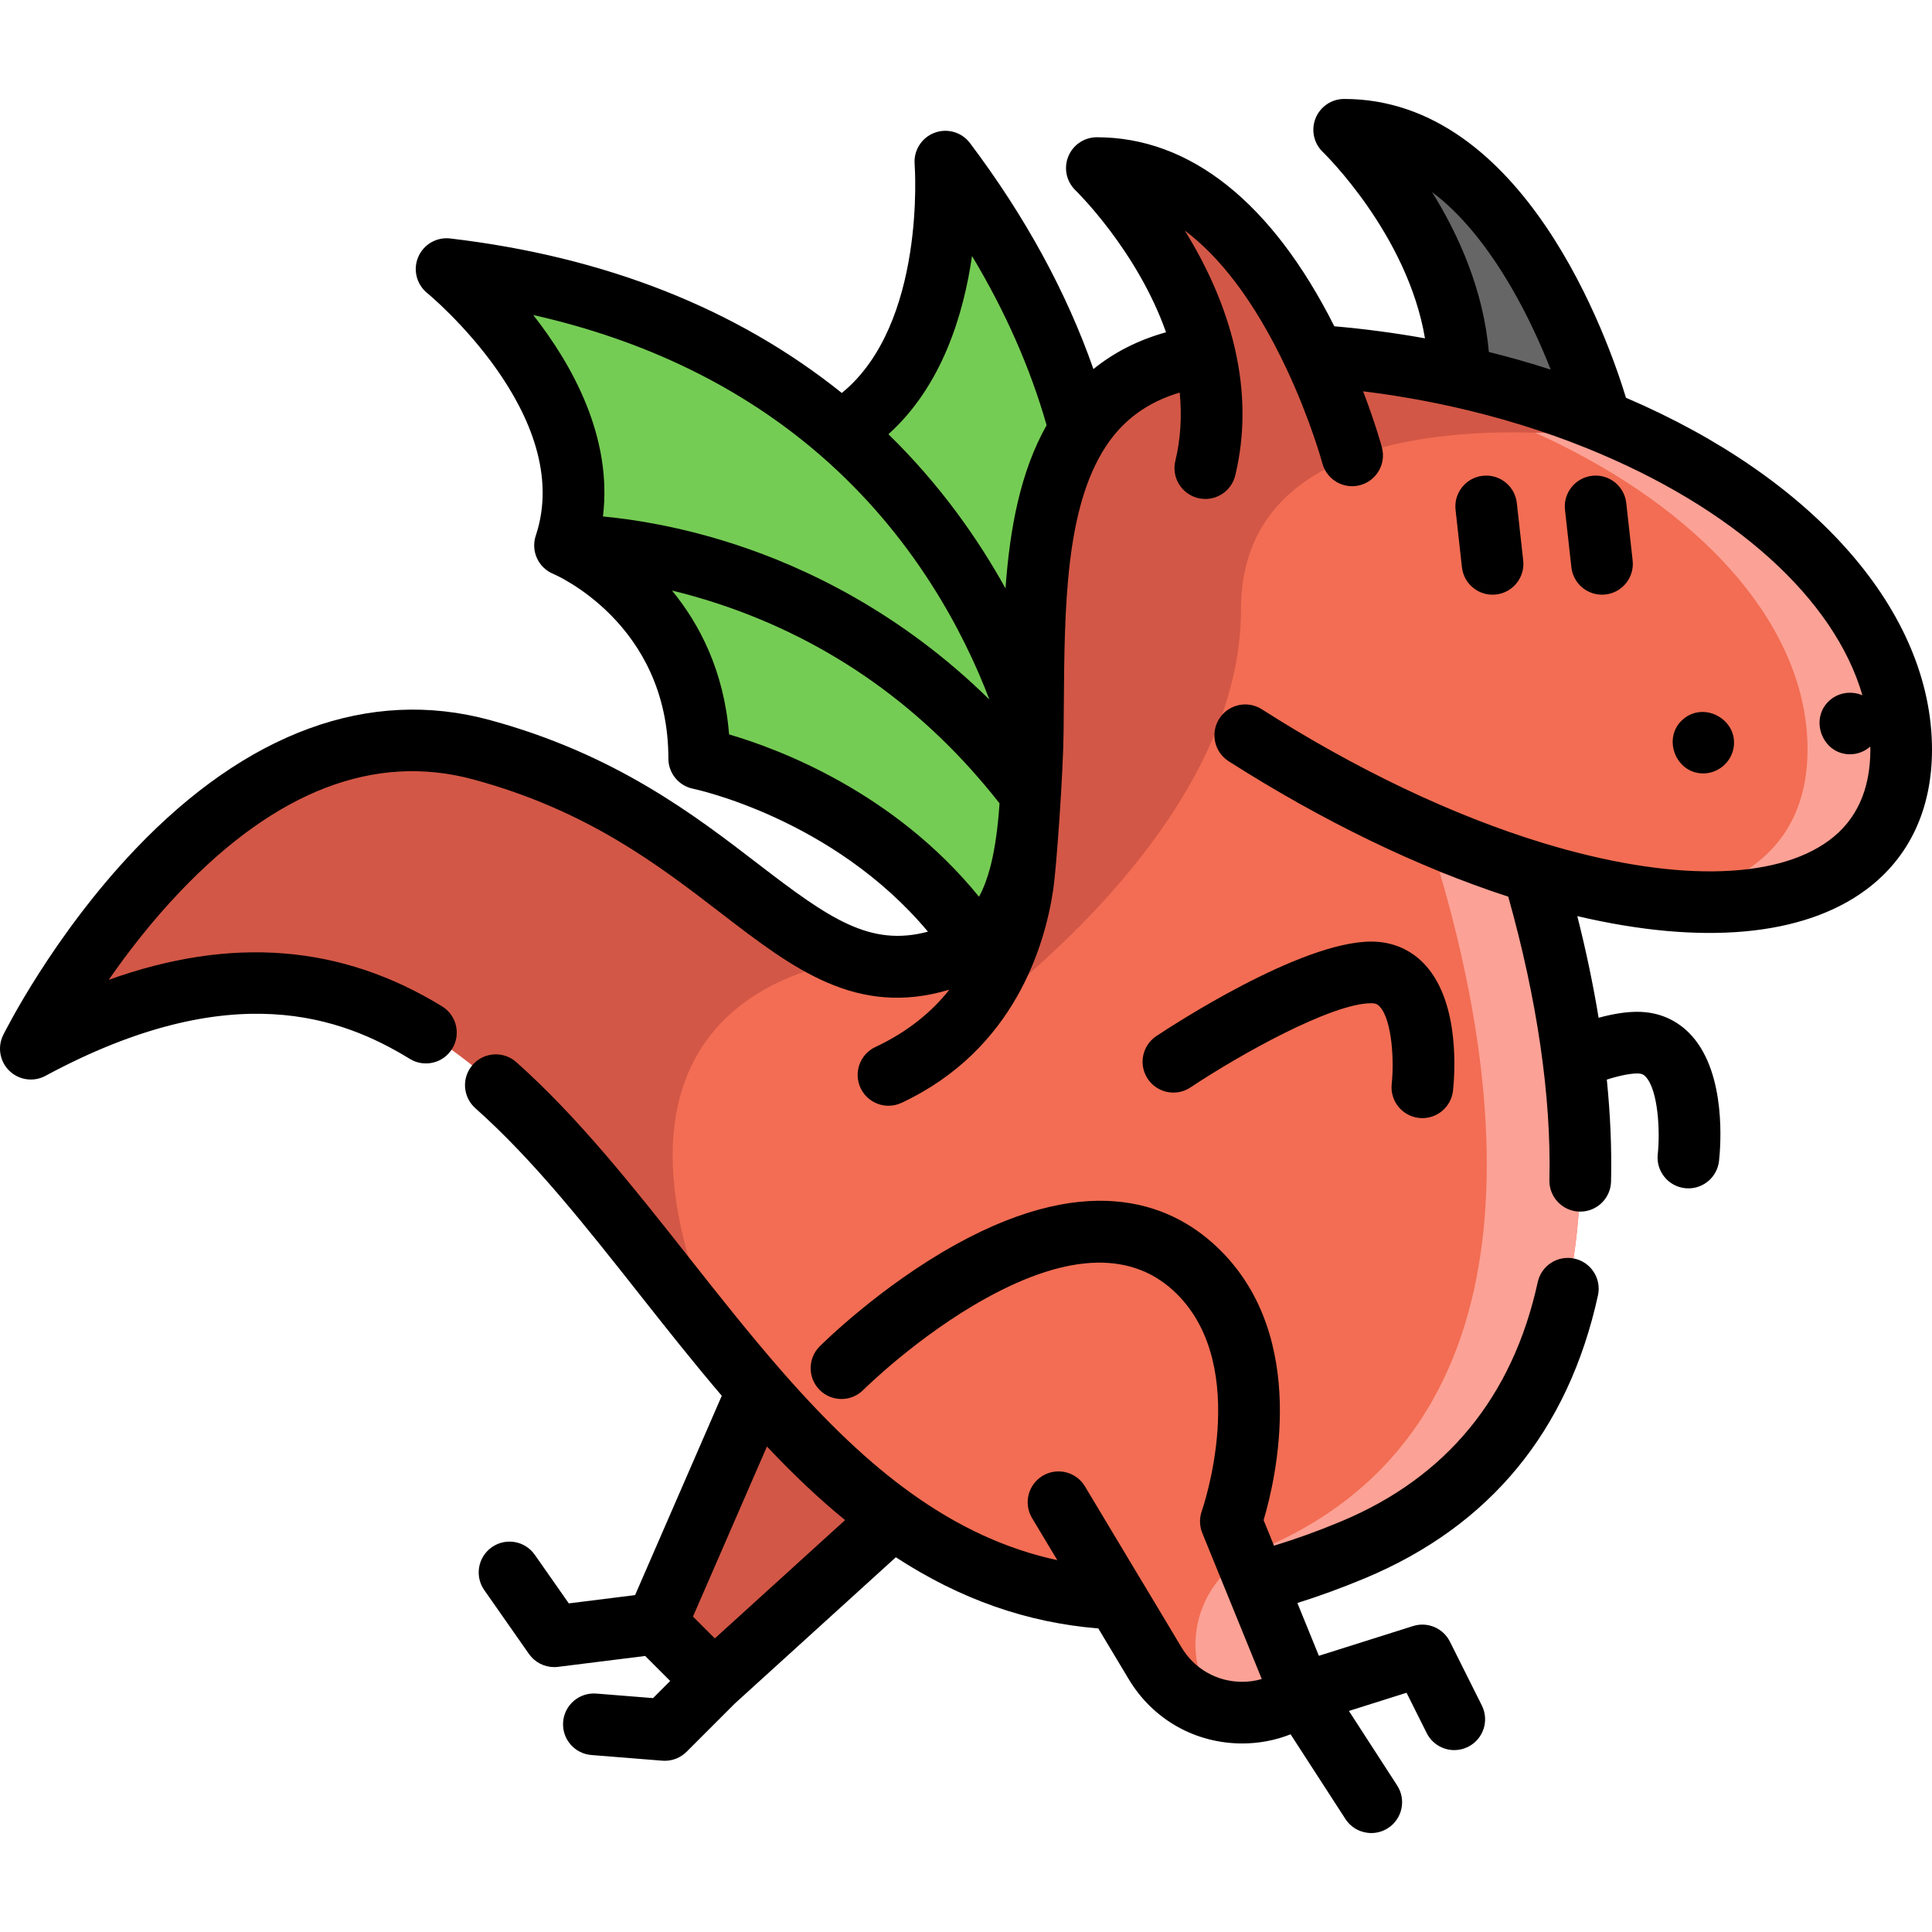
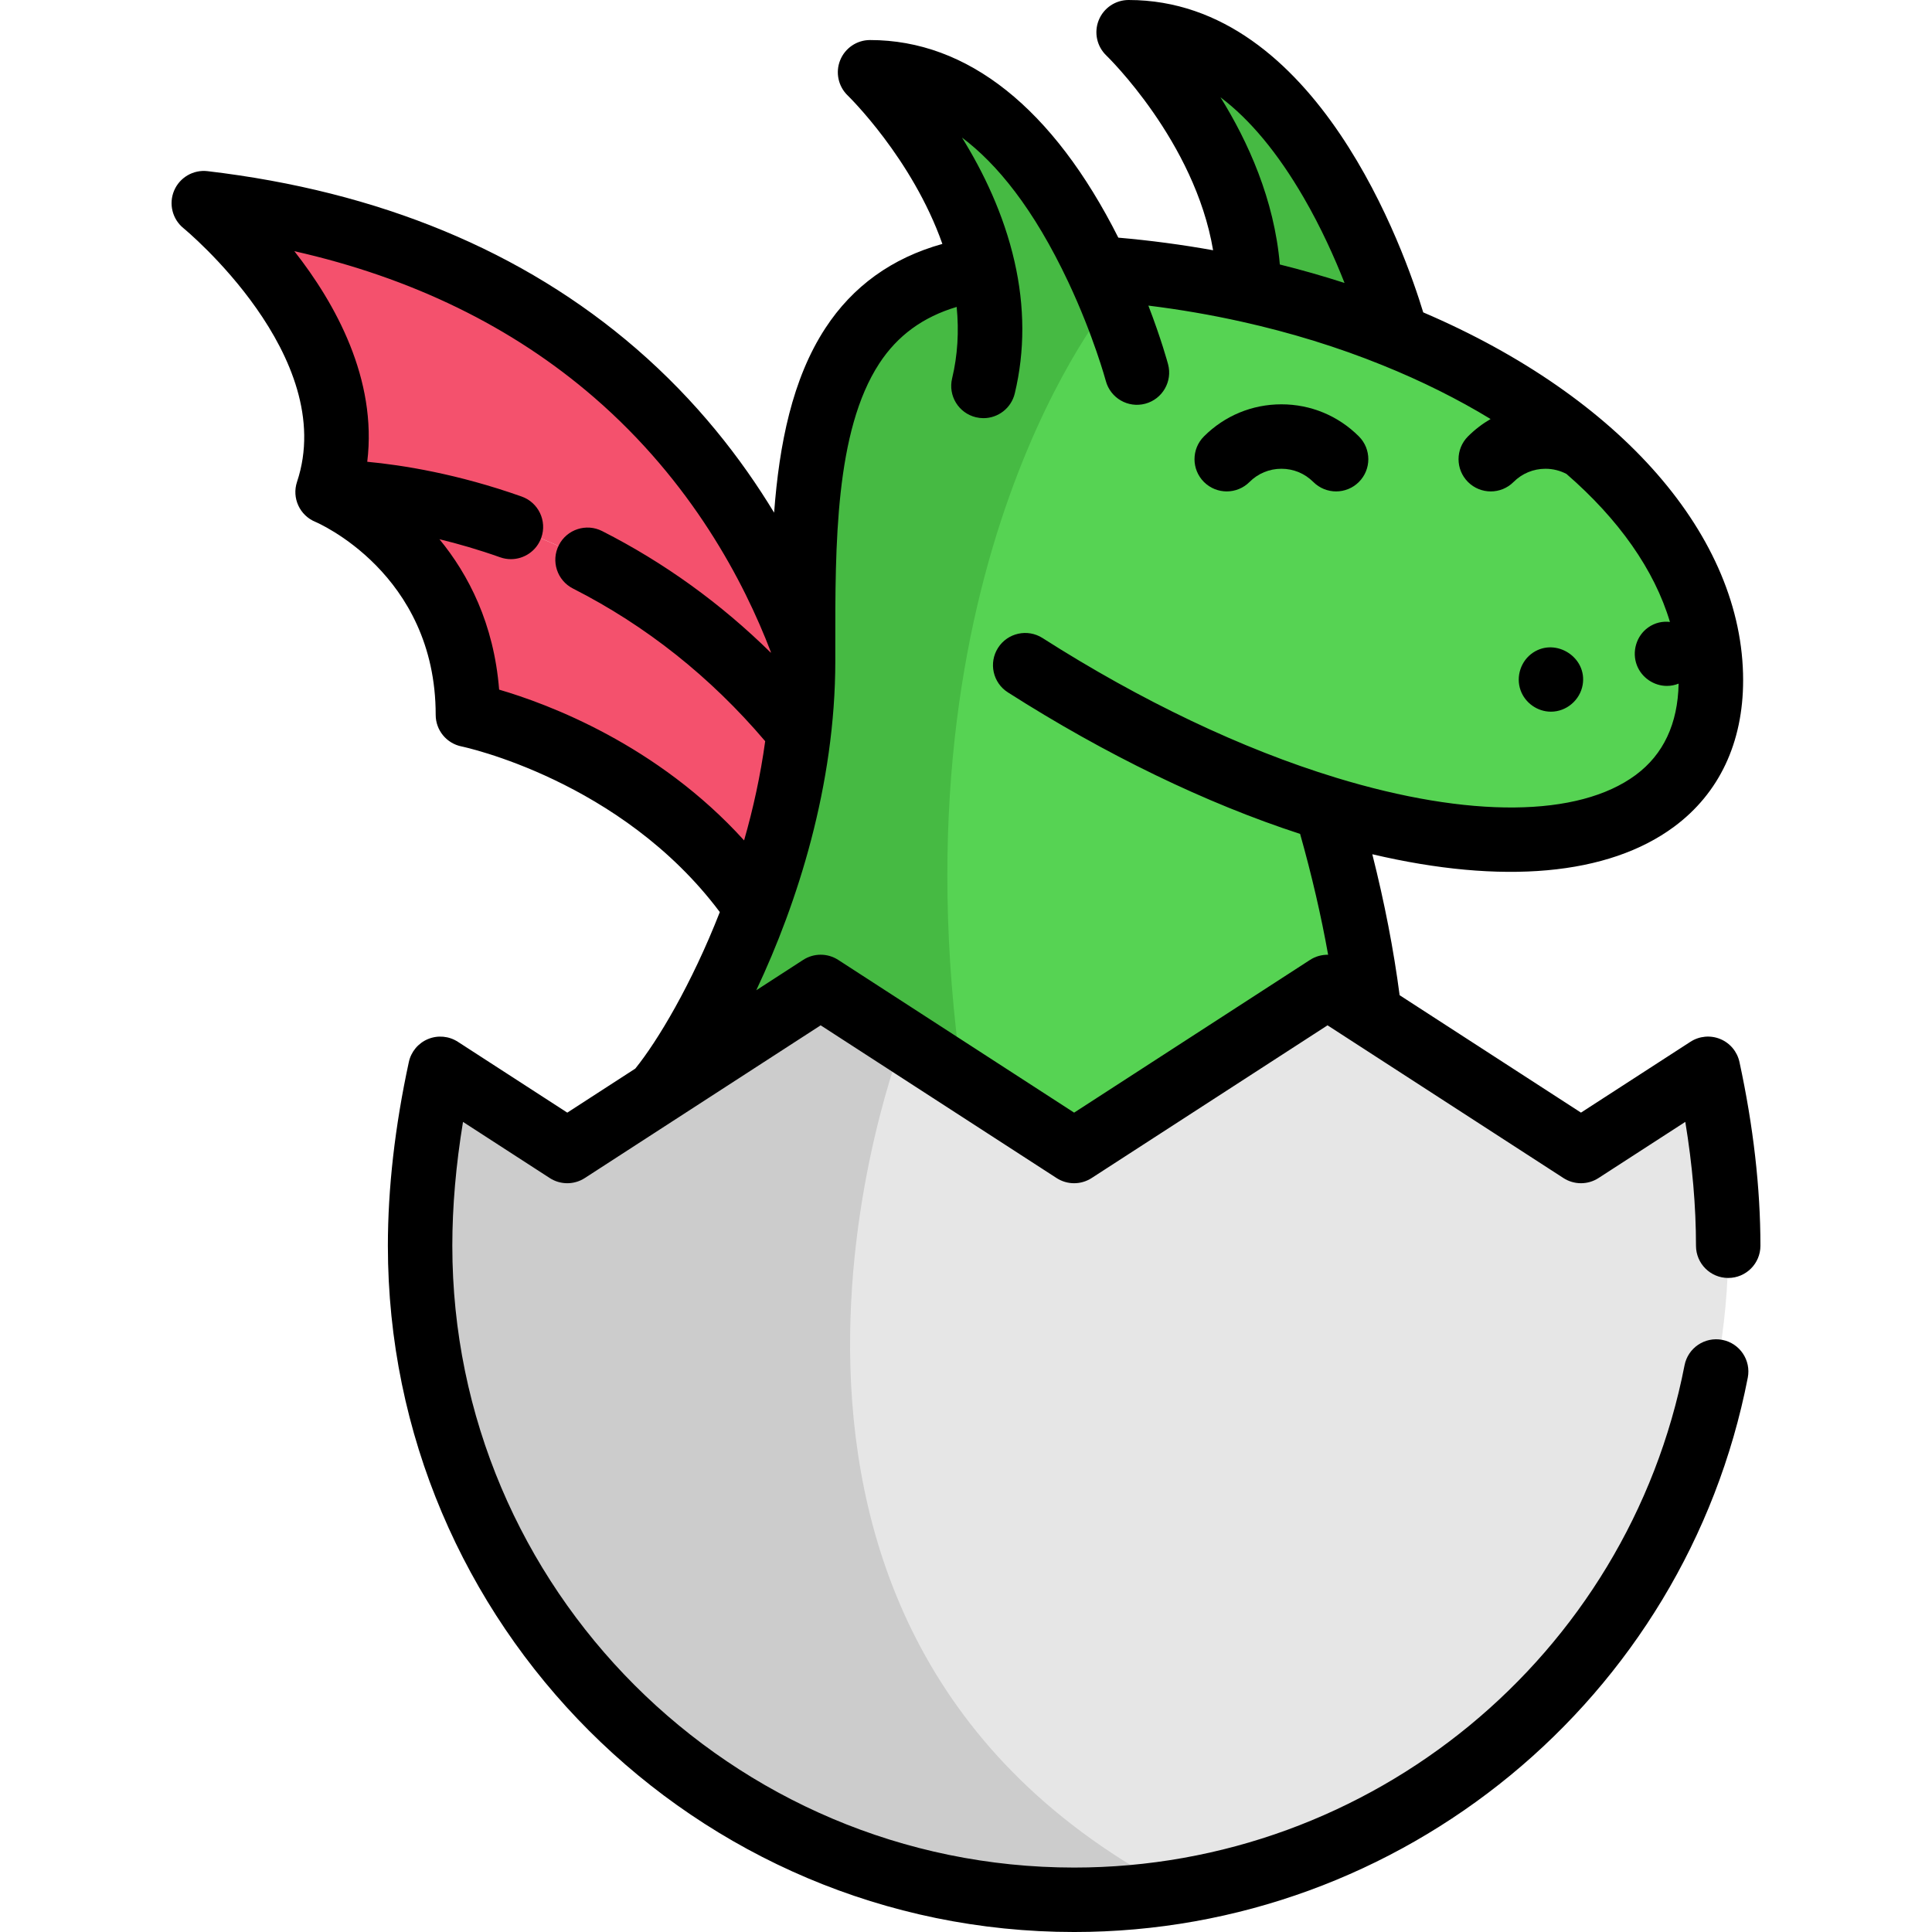
- <svg xmlns="http://www.w3.org/2000/svg" version="1.1" id="Layer_1" x="0px" y="0px" viewBox="0 0 512.001 512.001" style="enable-background:new 0 0 512.001 512.001;" xml:space="preserve">
-   <path style="fill:#666666;" d="M423.879,110.521l-0.282,0.688c-11.504-4.658-23.899-8.516-36.937-11.414v-0.011  c0.147-36.125-30.441-65.392-30.441-65.392C403.578,34.392,423.879,110.521,423.879,110.521z" />
+ <svg xmlns="http://www.w3.org/2000/svg" version="1.1" id="Layer_1" x="0px" y="0px" viewBox="0 0 512.002 512.002" style="enable-background:new 0 0 512.002 512.002;" xml:space="preserve">
+   <path style="fill:#E6E6E6;" d="M458.01,330.135c0,86.383-63.213,158.022-145.908,171.173c-8.926,1.412-18.092,2.152-27.428,2.152  c-95.731,0-173.336-77.605-173.336-173.324c0-14.824,1.856-30.673,5.363-46.886l33.645,21.781l23.785-15.405l43.368-28.077  l21.838,14.141l45.326,29.341l67.164-43.482l11.124,7.196v0.011l56.04,36.275l33.656-21.781  C456.154,299.462,458.01,315.311,458.01,330.135z" />
  <g>
-     <path style="fill:#75CC54;" d="M250.53,42.828c18.711,24.824,29.775,48.779,35.64,71.076   c-13.105,20.042-12.158,51.689-12.474,79.874c-5.73-19.06-19.568-52.151-51.068-79.411C254.894,95.611,250.53,42.828,250.53,42.828   z" />
-     <path style="fill:#75CC54;" d="M273.695,193.778c-0.271,25.32-1.556,47.843-14.944,56.617   c-26.955-39.993-73.456-49.377-73.456-49.377c0-41.842-35.56-56.482-35.56-56.482c12.553-37.658-31.388-73.23-31.388-73.23   c47.302,5.56,80.731,22.693,104.28,43.061C254.127,141.627,267.966,174.718,273.695,193.778z" />
+     <path style="fill:#F4516D;" d="M211.757,193.837c-1.924,16.874-6.217,32.757-11.363,46.647   c-28.237-41.319-76.387-51.042-76.387-51.042c0-43.744-37.186-59.046-37.186-59.046S158.506,128.483,211.757,193.837z" />
+     <path style="fill:#F4516D;" d="M212.838,171.248c0,1.309,0,2.619,0,3.917c0,6.319-0.387,12.558-1.082,18.673   c-53.251-65.354-124.935-63.441-124.935-63.441c13.128-39.36-32.814-76.557-32.814-76.557   c49.459,5.818,84.402,23.728,109.018,45.019C190.682,122.79,205.312,151.015,212.838,171.248z" />
  </g>
-   <path style="fill:#D35746;" d="M236.68,402.316l-47.516,43.162l-15.226-15.226l26.865-61.772  C211.901,381.192,223.63,392.955,236.68,402.316z" />
-   <path style="fill:#F26D53;" d="M503.831,198.662c0,38.955-41.583,49.569-97.49,32.493c16.129,54.711,29.752,147.138-47.685,179.529  c-9.057,3.79-17.651,6.688-25.839,8.775l11.978,29.403c-4.749,3.395-10.195,5.008-15.575,5.008c-9.091,0-18.012-4.602-23.076-13.049  l-10.286-17.155h-0.011c-22.952-0.969-42.181-9.135-59.167-21.35c-13.049-9.361-24.778-21.124-35.876-33.835  c-3.158-3.62-6.259-7.308-9.339-11.053c-48.926-59.572-88.84-130.446-183.297-79.512c0.688-1.388,49.196-98.212,119.36-79.253  c52.952,14.312,73.738,47.911,99.306,55.84c0.011,0,0.011,0,0.011,0c8.56,2.651,17.651,2.436,28.67-2.357  c1.15-0.497,2.233-1.083,3.237-1.748c2.82-1.849,5.098-4.298,6.937-7.263c6.947-11.109,7.794-29.358,8.008-49.354  c0.316-28.185-0.632-59.832,12.474-79.874c6.688-10.252,17.064-17.459,33.147-19.625c-6.507-28.556-28.647-49.737-28.647-49.737  c28.579,0,47.302,27.722,57.655,49.704c13.218,0.914,26.065,2.809,38.335,5.549c13.038,2.898,25.433,6.756,36.937,11.414  c4.962,1.996,9.756,4.151,14.369,6.44l0.011,0.011C477.756,137.353,503.831,167.082,503.831,198.662z" />
-   <g>
-     <path style="fill:#FCA195;" d="M437.976,117.66l-0.011-0.011c-4.612-2.289-9.407-4.444-14.369-6.44   c-11.504-4.658-23.899-8.516-36.937-11.414c-12.271-2.74-25.117-4.635-38.335-5.549c-10.354-21.981-29.076-49.704-57.655-49.704   c0,0,11.831,11.33,20.739,28.58c4.869,6.928,8.89,14.302,12.104,21.124c13.218,0.914,26.065,2.809,38.335,5.549   c13.038,2.898,25.433,6.756,36.937,11.414c4.962,1.996,9.756,4.151,14.369,6.44l0.011,0.011   c39.779,19.692,65.855,49.421,65.855,81.001c0,23.368-14.974,36.524-39.015,39.636c38.136,4.079,63.827-9.02,63.827-39.636   C503.831,167.082,477.756,137.353,437.976,117.66z" />
-     <path style="fill:#FCA195;" d="M381.528,231.155c16.128,54.711,29.752,147.138-47.685,179.529c-0.09,0.038-0.181,0.076-0.271,0.113   c-13.746,5.731-20.385,21.382-14.767,35.174l1.177,2.89c-1.038,0.742-2.114,1.383-3.211,1.957   c3.849,1.999,8.127,3.051,12.447,3.051c5.38,0,10.828-1.613,15.575-5.008l-11.978-29.403c8.188-2.087,16.782-4.985,25.839-8.775   c74.584-31.197,64.693-118.082,49.452-173.326C399.725,236.053,390.831,233.997,381.528,231.155z" />
-   </g>
-   <g>
-     <path style="fill:#D35746;" d="M437.976,117.66c0,0-109.096-20.414-109.096,43.872c0,63.779-82.321,116.878-83.606,117.701   l23.245-33.271l-2.831-2.831c6.947-11.109,7.794-29.358,8.008-49.354c0.316-28.185-0.632-59.832,12.474-79.874   c6.688-10.252,17.064-17.459,33.147-19.625c-6.507-28.556-28.647-49.737-28.647-49.737c28.579,0,47.302,27.722,57.655,49.704   c13.218,0.914,26.065,2.809,38.335,5.549c13.038,2.898,25.433,6.756,36.937,11.414c4.962,1.996,9.756,4.151,14.369,6.44   L437.976,117.66z" />
-     <path style="fill:#D35746;" d="M191.465,357.428c-48.926-59.572-88.84-130.446-183.297-79.512   c0.688-1.388,49.196-98.212,119.36-79.253c52.952,14.312,73.738,47.911,99.306,55.84   C225.548,254.602,148.031,260.884,191.465,357.428z" />
-   </g>
-   <path d="M395.538,157.599c0.301,0,0.606-0.016,0.912-0.05c4.484-0.499,7.714-4.537,7.216-9.02l-1.691-15.225  c-0.498-4.484-4.537-7.713-9.02-7.216c-4.484,0.499-7.714,4.537-7.216,9.02l1.691,15.225  C387.894,154.51,391.43,157.599,395.538,157.599z" />
-   <path d="M424.54,157.599c0.301,0,0.606-0.016,0.912-0.05c4.484-0.499,7.714-4.537,7.216-9.02l-1.691-15.225  c-0.499-4.484-4.534-7.713-9.02-7.216c-4.484,0.499-7.714,4.537-7.216,9.02l1.691,15.225  C416.897,154.51,420.433,157.599,424.54,157.599z" />
-   <path d="M376.038,296.266c0.306,0.034,0.611,0.05,0.912,0.05c4.107,0,7.644-3.09,8.108-7.267c0.414-3.728,2.015-22.849-7.196-33.14  c-3.736-4.175-8.735-6.38-14.456-6.38c-18.846,0-53.126,22.49-56.973,25.055c-3.754,2.502-4.768,7.574-2.265,11.327  c2.503,3.754,7.576,4.768,11.327,2.265c12.94-8.626,37.389-22.311,47.911-22.311c1.203,0,1.747,0.342,2.277,0.932  c3.251,3.619,3.793,14.349,3.138,20.447C368.322,291.729,371.554,295.767,376.038,296.266z" />
-   <path d="M459.377,198.397c1.493-7.439-7.534-12.726-13.309-7.81c-5.655,4.815-2.103,14.377,5.304,14.377  C455.227,204.964,458.62,202.167,459.377,198.397z" />
-   <path d="M430.901,105.408c-4.555-15.006-26.838-79.185-74.682-79.185c-3.336,0-6.337,2.029-7.58,5.126  c-1.243,3.097-0.477,6.637,1.933,8.944c0.25,0.24,22.431,21.782,27.063,49.366c-7.915-1.418-15.948-2.49-24.022-3.19  c-16.52-32.792-38.212-50.095-62.943-50.095c-3.333,0-6.326,2.028-7.571,5.119c-1.246,3.091-0.485,6.632,1.915,8.943  c0.182,0.175,16.355,15.945,23.993,37.623c-7.363,2.05-13.78,5.317-19.237,9.748c-7.16-20.448-18.127-40.538-32.718-59.894  c-2.187-2.901-6.027-4.005-9.422-2.714c-3.396,1.289-5.533,4.672-5.242,8.294c0.036,0.449,3.097,42.42-19.299,60.649  C195.246,81.797,160.371,68.023,119.3,63.195c-3.602-0.426-7.056,1.588-8.472,4.935c-1.415,3.346-0.447,7.226,2.371,9.52  c0.394,0.321,39.381,32.523,28.786,64.305c-1.358,4.073,0.67,8.502,4.64,10.136c0.305,0.125,30.502,12.972,30.502,48.928  c0,3.888,2.741,7.238,6.553,8.007c0.399,0.081,37.082,7.797,62.232,37.874c-15.299,4.099-26.105-3.413-44.844-17.828  c-16.962-13.046-38.072-29.283-71.408-38.294c-31.801-8.593-64.226,3.249-93.775,34.246c-21.841,22.908-34.504,48.198-35.032,49.264  c-1.581,3.187-0.917,7.031,1.64,9.504c1.562,1.508,3.608,2.295,5.679,2.295c1.322,0,2.654-0.32,3.874-0.978  c49.546-26.713,78.838-15.357,96.562-4.493c3.848,2.36,8.876,1.151,11.233-2.694c2.358-3.846,1.151-8.875-2.694-11.233  c-26.665-16.347-55.743-18.702-88.334-7.024c5.039-7.262,11.401-15.503,18.896-23.366c25.524-26.772,51.661-36.78,77.689-29.748  c30.207,8.165,49.07,22.673,65.71,35.472c19.154,14.732,35.925,27.615,60.481,20.252c-4.439,5.624-10.712,11.028-19.598,15.193  c-4.084,1.915-5.844,6.777-3.93,10.863c1.389,2.965,4.331,4.704,7.402,4.704c1.161,0,2.34-0.249,3.461-0.774  c29.971-14.046,38.065-41.878,40.219-56.697c0.81-5.574,2.6-30.18,2.723-41.691c0.026-2.366,0.045-4.755,0.062-7.16  c0.188-25.554,0.384-51.978,11.085-68.341c4.612-7.069,11.079-11.796,19.624-14.341c0.611,6.228,0.24,12.299-1.158,18.123  c-1.052,4.387,1.65,8.797,6.037,9.849c0.64,0.154,1.282,0.228,1.912,0.228c3.69,0,7.037-2.519,7.936-6.265  c2.578-10.742,2.55-22.014-0.081-33.495c-2.733-11.993-7.931-22.71-13.299-31.365c8.783,6.58,18.117,17.868,26.954,36.628  c6.382,13.548,9.472,24.942,9.502,25.055c1.165,4.355,5.637,6.944,9.996,5.781c4.359-1.162,6.95-5.638,5.786-9.998  c-0.095-0.356-1.701-6.315-4.991-14.872c7.993,0.985,15.91,2.344,23.659,4.075c12.433,2.764,24.424,6.468,35.652,11.014  c39.036,15.756,65.612,39.96,73.02,65.473c-2.771-1.198-6.098-0.793-8.459,1.153c-5.791,4.774-2.321,14.48,5.175,14.48  c2.016,0,3.907-0.77,5.364-2.042c0.004,0.271,0.024,0.543,0.024,0.815c0,10.586-3.666,18.666-10.895,24.018  c-14.51,10.741-42.205,10.987-75.987,0.68c-0.019-0.005-0.035-0.013-0.053-0.02c-23.654-7.208-49.357-19.442-74.332-35.379  c-3.801-2.427-8.852-1.312-11.28,2.492c-2.428,3.803-1.311,8.853,2.492,11.28c24.727,15.78,50.242,28.127,74.088,35.885  c7.661,27.2,11.435,53.09,10.913,75.107c-0.107,4.51,3.462,8.253,7.972,8.36c0.066,0.001,0.132,0.002,0.197,0.002  c4.422,0,8.057-3.531,8.163-7.974c0.205-8.637-0.178-17.656-1.121-27.013c4.302-1.368,6.82-1.627,8.086-1.627  c1.203,0,1.747,0.342,2.277,0.932c3.251,3.62,3.793,14.35,3.138,20.449c-0.499,4.484,2.733,8.522,7.216,9.02  c0.306,0.034,0.611,0.05,0.912,0.05c4.107,0,7.644-3.09,8.108-7.267c0.414-3.729,2.015-22.851-7.197-33.143  c-3.736-4.175-8.735-6.38-14.456-6.38c-2.998,0-6.406,0.535-10.259,1.581c-1.429-8.728-3.309-17.713-5.648-26.942  c32.965,7.756,59.801,5.389,76.488-6.964c11.457-8.48,17.514-21.326,17.514-37.148C512,162.312,481.043,126.868,430.901,105.408z   M257.595,67.84c8.832,14.708,15.45,29.717,19.768,44.851c-6.967,12.333-9.746,27.362-10.894,43.241  c-7.287-13.163-17.326-27.478-31.025-40.855C249.65,102.289,255.379,83.262,257.595,67.84z M141.312,83.479  c29.761,6.715,55.24,19.135,75.97,37.066c24.848,21.502,38.122,47.006,44.927,64.855c-23.523-23.127-48.746-35.044-67.416-41.132  c-14.492-4.727-26.866-6.637-35.003-7.403C162.341,115.905,151.726,96.746,141.312,83.479z M193.214,194.628  c-1.327-16.711-7.763-29.156-15.123-38.123c3.841,0.926,7.959,2.076,12.279,3.505c29.665,9.816,54.712,27.619,74.522,52.891  c-0.419,5.997-1.115,11.523-2.295,16.264c-0.064,0.21-0.119,0.423-0.166,0.639c-0.778,2.965-1.755,5.606-2.982,7.844  C236.906,209.884,206.308,198.452,193.214,194.628z M400.576,76.269c4.435,7.635,7.879,15.338,10.378,21.681  c-5.361-1.733-10.836-3.297-16.403-4.679c-1.401-16.469-8.078-31.168-15.047-42.385C386.984,56.517,394.025,64.991,400.576,76.269z" />
-   <path d="M417.246,333.546c-4.408-0.969-8.762,1.824-9.728,6.231c-6.661,30.4-24.162,51.722-52.017,63.373  c-6.09,2.549-12.074,4.711-17.872,6.476l-2.76-6.774c3.271-10.988,11.958-48.095-11.367-71.42  c-11.867-11.871-33.66-21.8-70.089-1.694c-20.128,11.11-35.545,26.423-36.191,27.069c-3.19,3.19-3.19,8.362,0,11.551  c3.189,3.19,8.361,3.19,11.551,0c0.142-0.142,14.408-14.313,32.534-24.319c22.107-12.2,39.145-12.559,50.642-1.059  c19.68,19.681,6.678,57.075,6.55,57.436c-0.683,1.898-0.64,3.982,0.121,5.85l15.763,38.691c-1.666,0.484-3.398,0.744-5.165,0.744  c-6.653,0-12.661-3.395-16.071-9.081l-10.286-17.155c-0.069-0.113-0.138-0.225-0.211-0.334l-15.127-25.223  c-2.32-3.868-7.337-5.125-11.207-2.804c-3.869,2.32-5.124,7.337-2.804,11.207l6.685,11.146c-13.43-2.896-26.224-8.764-38.758-17.777  c-11.042-7.921-22-18.271-34.484-32.57c-8.375-9.594-16.55-19.952-24.457-29.97c-14.384-18.224-29.258-37.07-45.675-51.664  c-3.372-2.997-8.535-2.693-11.531,0.678c-2.997,3.372-2.693,8.534,0.679,11.531c15.34,13.637,29.118,31.093,43.705,49.575  c6.975,8.838,14.173,17.913,21.602,26.638l-22.973,52.821l-17.565,2.196l-9.019-12.885c-2.588-3.696-7.68-4.594-11.376-2.008  c-3.696,2.587-4.595,7.68-2.008,11.376l11.842,16.917c1.54,2.2,4.047,3.484,6.69,3.484c0.337,0,0.675-0.021,1.015-0.063  l23.099-2.887l6.626,6.626l-4.543,4.542l-15.036-1.202c-4.5-0.356-8.434,2.995-8.793,7.491c-0.359,4.497,2.994,8.434,7.491,8.793  l18.797,1.503c0.218,0.017,0.435,0.026,0.652,0.026c2.156,0,4.238-0.855,5.776-2.393l12.792-12.79l42.662-38.754  c17.053,11.114,34.7,17.327,53.655,18.859l8.077,13.47c6.388,10.656,17.634,17.017,30.082,17.017c4.43,0,8.755-0.827,12.802-2.428  l14.525,22.439c1.564,2.416,4.187,3.73,6.865,3.73c1.52,0,3.059-0.425,4.432-1.312c3.787-2.451,4.869-7.508,2.418-11.296  l-12.784-19.749l15.273-4.823l5.341,10.682c1.431,2.862,4.316,4.518,7.312,4.517c1.227,0,2.473-0.278,3.646-0.864  c4.035-2.017,5.671-6.923,3.653-10.959l-8.459-16.918c-1.795-3.592-5.935-5.346-9.765-4.136l-24.961,7.883l-5.7-13.993  c5.875-1.841,11.894-4.041,17.991-6.591c33.053-13.826,53.802-39.041,61.67-74.946C424.443,338.867,421.653,334.512,417.246,333.546  z M203.248,383.34c7.148,7.583,13.949,13.99,20.705,19.502l-34.519,31.356l-5.788-5.788L203.248,383.34z" />
+   <path style="fill:#46BA43;" d="M299.096,8.535c49.516,0,70.739,79.586,70.739,79.586l-0.296,0.729  c-12.023-4.873-24.98-8.904-38.609-11.932h-0.011v-0.011C331.079,39.139,299.096,8.535,299.096,8.535z" />
+   <path style="fill:#CCCCCC;" d="M312.102,501.308c-8.926,1.412-18.092,2.152-27.428,2.152c-95.731,0-173.336-77.605-173.336-173.324  c0-14.824,1.856-30.673,5.363-46.886l33.645,21.781l23.785-15.405l43.368-28.077l21.838,14.141c0,0-61.494,156.178,72.755,225.608  C312.091,501.296,312.102,501.296,312.102,501.308z" />
+   <path style="fill:#56D353;" d="M453.421,180.266c0,40.727-43.471,51.828-101.913,33.975c4.68,15.86,9.154,34.749,11.443,54.503  l-11.124-7.196l-67.164,43.482l-29.682-19.208v-0.011l-37.482-24.263l-43.368,28.077c6.034-7.116,17.397-25.185,26.267-49.129  v-0.011c5.146-13.891,9.439-29.774,11.363-46.647c0.695-6.114,1.082-12.353,1.082-18.673v-3.917  c-0.034-28.441-0.057-59.559,13.037-79.586c6.991-10.714,17.841-18.251,34.647-20.517c-6.797-29.853-29.944-51.998-29.944-51.998  c29.876,0,49.448,28.988,60.276,51.964c2.926,0.205,5.841,0.455,8.721,0.751c10.759,1.082,21.234,2.789,31.345,5.055h0.011  c13.629,3.029,26.586,7.059,38.609,11.932c19.606,7.913,36.742,18.024,50.325,29.603  C440.897,136.396,453.421,157.881,453.421,180.266z" />
+   <path style="fill:#46BA43;" d="M294.545,79.513c0,0-58.978,69.931-39.565,206.297l-37.482-24.263l-43.368,28.077  c6.034-7.116,17.397-25.185,26.267-49.129v-0.011c5.146-13.891,9.439-29.774,11.363-46.647c0.695-6.114,1.082-12.353,1.082-18.673  v-3.917c-0.034-28.441-0.057-59.559,13.037-79.586c6.991-10.714,17.841-18.251,34.647-20.517  c-6.797-29.853-29.944-51.998-29.944-51.998c29.876,0,49.448,28.988,60.276,51.964c2.926,0.205,5.841,0.455,8.721,0.751  L294.545,79.513z" />
+   <path d="M145.692,312.198c2.824,1.827,6.458,1.829,9.282,0l62.512-40.477l62.523,40.477c2.824,1.827,6.458,1.827,9.282,0  l62.522-40.477l62.523,40.477c2.823,1.826,6.456,1.827,9.28,0l23.008-14.889c1.881,11.437,2.832,22.435,2.832,32.826  c0,4.716,3.822,8.539,8.539,8.539s8.539-3.823,8.539-8.539c0-15.266-1.87-31.648-5.556-48.692c-0.593-2.742-2.493-5.017-5.086-6.088  c-2.591-1.07-5.545-0.799-7.899,0.724l-29.015,18.777l-48.062-31.116c-1.57-12.002-3.99-24.503-7.239-37.356  c34.466,8.111,62.512,5.634,79.959-7.279c11.979-8.867,18.312-22.298,18.312-38.842c0-38.008-32.362-75.057-84.776-97.48  C372.414,67.108,349.118,0,299.096,0c-3.487,0-6.625,2.121-7.924,5.359c-1.3,3.237-0.499,6.938,2.02,9.35  c0.262,0.25,23.451,22.771,28.293,51.609c-8.272-1.484-16.67-2.604-25.115-3.337c-17.268-34.281-39.947-52.37-65.801-52.37  c-3.484,0-6.613,2.12-7.915,5.351c-1.303,3.23-0.507,6.933,2.003,9.349c0.19,0.183,17.098,16.669,25.083,39.331  c-13.344,3.716-23.755,11.206-31.023,22.346c-8.767,13.409-12.216,30.788-13.567,48.872c-8.69-14.346-20.518-29.591-36.545-43.461  c-29.903-25.864-68.126-41.691-113.606-47.041c-3.756-0.441-7.377,1.66-8.857,5.158c-1.48,3.498-0.467,7.556,2.478,9.953  c0.413,0.336,41.174,34.009,30.096,67.226c-1.421,4.259,0.699,8.89,4.85,10.599c0.319,0.131,31.897,13.56,31.897,51.149  c0,4.065,2.866,7.566,6.85,8.371c0.434,0.088,42.217,8.88,68.447,43.9c-7.515,19.193-16.497,34.178-22.4,41.476l-18.022,11.67  l-29.004-18.776c-2.355-1.523-5.309-1.798-7.899-0.724c-2.593,1.07-4.494,3.346-5.087,6.088  c-3.687,17.043-5.556,33.426-5.556,48.692c0,100.28,81.589,181.864,181.875,181.864c86.859,0,161.938-61.783,178.516-146.907  c0.902-4.629-2.119-9.113-6.749-10.015c-4.626-0.901-9.113,2.12-10.014,6.749c-15.021,77.12-83.048,133.094-161.753,133.094  c-90.869,0-164.797-73.923-164.797-164.785c0-10.389,0.951-21.388,2.832-32.824L145.692,312.198z M345.468,52.318  c4.637,7.983,8.239,16.037,10.851,22.669c-5.603-1.81-11.328-3.445-17.15-4.891c-1.463-17.219-8.445-32.586-15.73-44.313  C331.259,31.668,338.619,40.529,345.468,52.318z M132.276,182.761c-1.387-17.474-8.119-30.485-15.818-39.859  c4.957,1.199,10.364,2.758,16.088,4.787c0.943,0.335,1.906,0.493,2.853,0.493c3.515,0,6.807-2.186,8.049-5.688  c1.576-4.445-0.75-9.326-5.195-10.902c-17.01-6.031-31.62-8.341-40.927-9.217c2.67-21.911-8.429-41.937-19.317-55.809  c31.115,7.023,57.752,20.006,79.421,38.749c25.863,22.38,39.709,48.781,46.857,67.482v0.187  c-13.288-13.074-28.258-23.887-44.713-32.245c-4.206-2.135-9.345-0.458-11.48,3.747c-2.136,4.205-0.459,9.345,3.746,11.48  c19.361,9.834,36.481,23.441,50.944,40.462c-1.246,9.097-3.195,17.928-5.592,26.287  C174.184,197.315,145.145,186.522,132.276,182.761z M221.366,175.164l-0.002-3.898c-0.026-26.732-0.056-57.031,11.651-74.937  c4.821-7.389,11.582-12.331,20.515-14.992c0.639,6.51,0.25,12.858-1.21,18.947c-1.101,4.586,1.726,9.195,6.311,10.295  c0.671,0.161,1.34,0.238,1.999,0.238c3.859,0,7.357-2.634,8.297-6.549c2.694-11.23,2.665-23.014-0.084-35.017  c-2.857-12.538-8.291-23.743-13.904-32.791c9.183,6.879,18.941,18.678,28.178,38.292c6.673,14.163,9.902,26.073,9.935,26.193  c1.218,4.553,5.896,7.262,10.45,6.044c4.558-1.215,7.266-5.894,6.05-10.452c-0.099-0.372-1.78-6.601-5.219-15.548  c8.359,1.03,16.637,2.454,24.738,4.265c13.006,2.891,25.54,6.763,37.267,11.515c10.459,4.22,20.057,9.021,28.686,14.277  c-2.162,1.255-4.177,2.794-5.992,4.608c-3.335,3.335-3.335,8.742,0.001,12.077c3.334,3.335,8.741,3.334,12.076,0  c2.257-2.258,5.26-3.502,8.454-3.502c1.974,0,3.875,0.478,5.573,1.375c13.85,12.006,23.309,25.422,27.416,39.216  c-1.922-0.227-3.947,0.18-5.76,1.462c-3.153,2.229-4.386,6.466-2.988,10.051c1.265,3.244,4.465,5.442,7.952,5.442  c1.082,0,2.127-0.219,3.097-0.606c-0.205,10.623-4.023,18.77-11.374,24.213c-15.171,11.229-44.118,11.488-79.423,0.713  c-0.023-0.007-0.044-0.017-0.067-0.024c-24.726-7.534-51.597-20.323-77.707-36.985c-3.974-2.537-9.254-1.372-11.791,2.605  c-2.538,3.976-1.371,9.255,2.605,11.792c25.849,16.496,52.52,29.404,77.447,37.512c3.092,10.961,5.573,21.669,7.425,32.027  c-1.665-0.03-3.335,0.418-4.791,1.361l-62.522,40.477l-62.523-40.477c-2.824-1.827-6.458-1.829-9.282,0l-12.432,8.05  C211.303,239.384,221.366,208.101,221.366,175.164z" />
+   <path d="M331.134,127.729c2.259-2.259,5.261-3.502,8.455-3.502c3.194,0,6.195,1.243,8.453,3.502  c1.668,1.667,3.853,2.501,6.039,2.501c2.185,0,4.371-0.833,6.038-2.5c3.336-3.335,3.336-8.742,0.001-12.077  c-5.483-5.483-12.775-8.504-20.53-8.504c-7.755,0-15.046,3.021-20.53,8.504c-3.336,3.335-3.336,8.742-0.001,12.077  C322.395,131.062,327.802,131.064,331.134,127.729z" />
+   <path d="M411.013,188.604c4.11,0,7.697-3.051,8.406-7.083c1.28-7.265-7.055-12.629-13.154-8.562  c-3.215,2.144-4.596,6.34-3.294,9.977C404.171,186.293,407.445,188.604,411.013,188.604z" />
  <g>
</g>
  <g>
</g>
  <g>
</g>
  <g>
</g>
  <g>
</g>
  <g>
</g>
  <g>
</g>
  <g>
</g>
  <g>
</g>
  <g>
</g>
  <g>
</g>
  <g>
</g>
  <g>
</g>
  <g>
</g>
  <g>
</g>
</svg>
